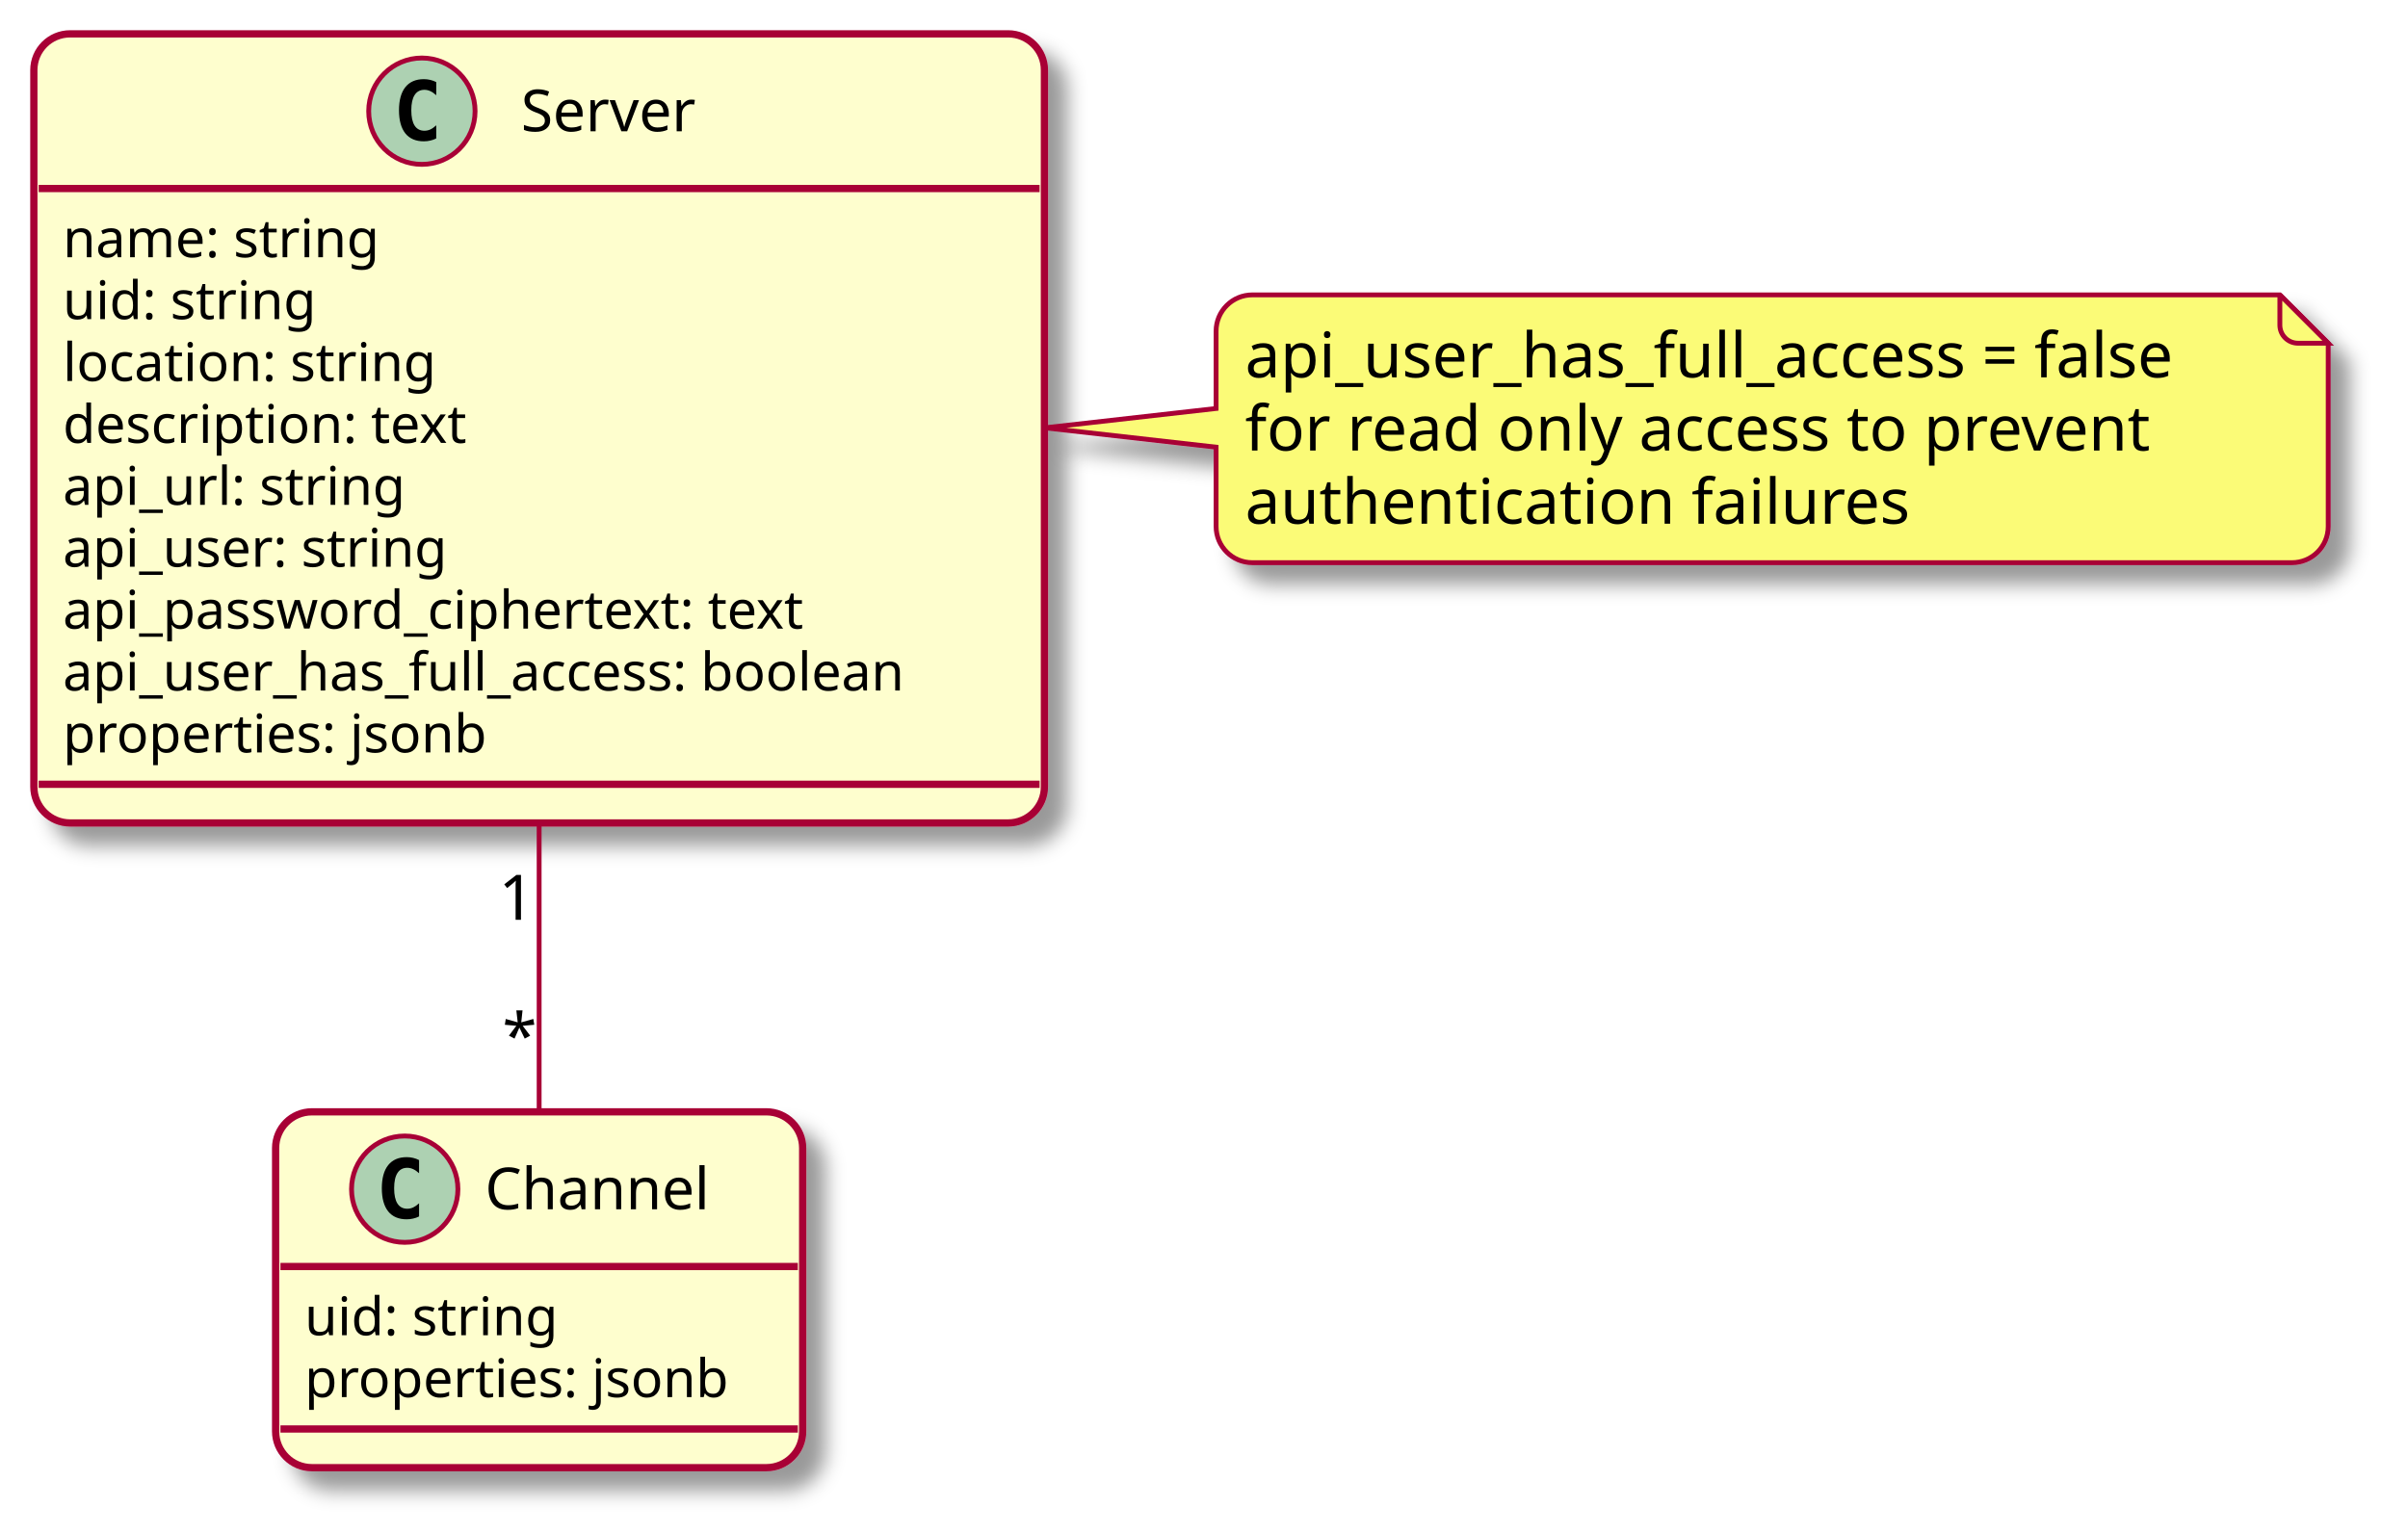
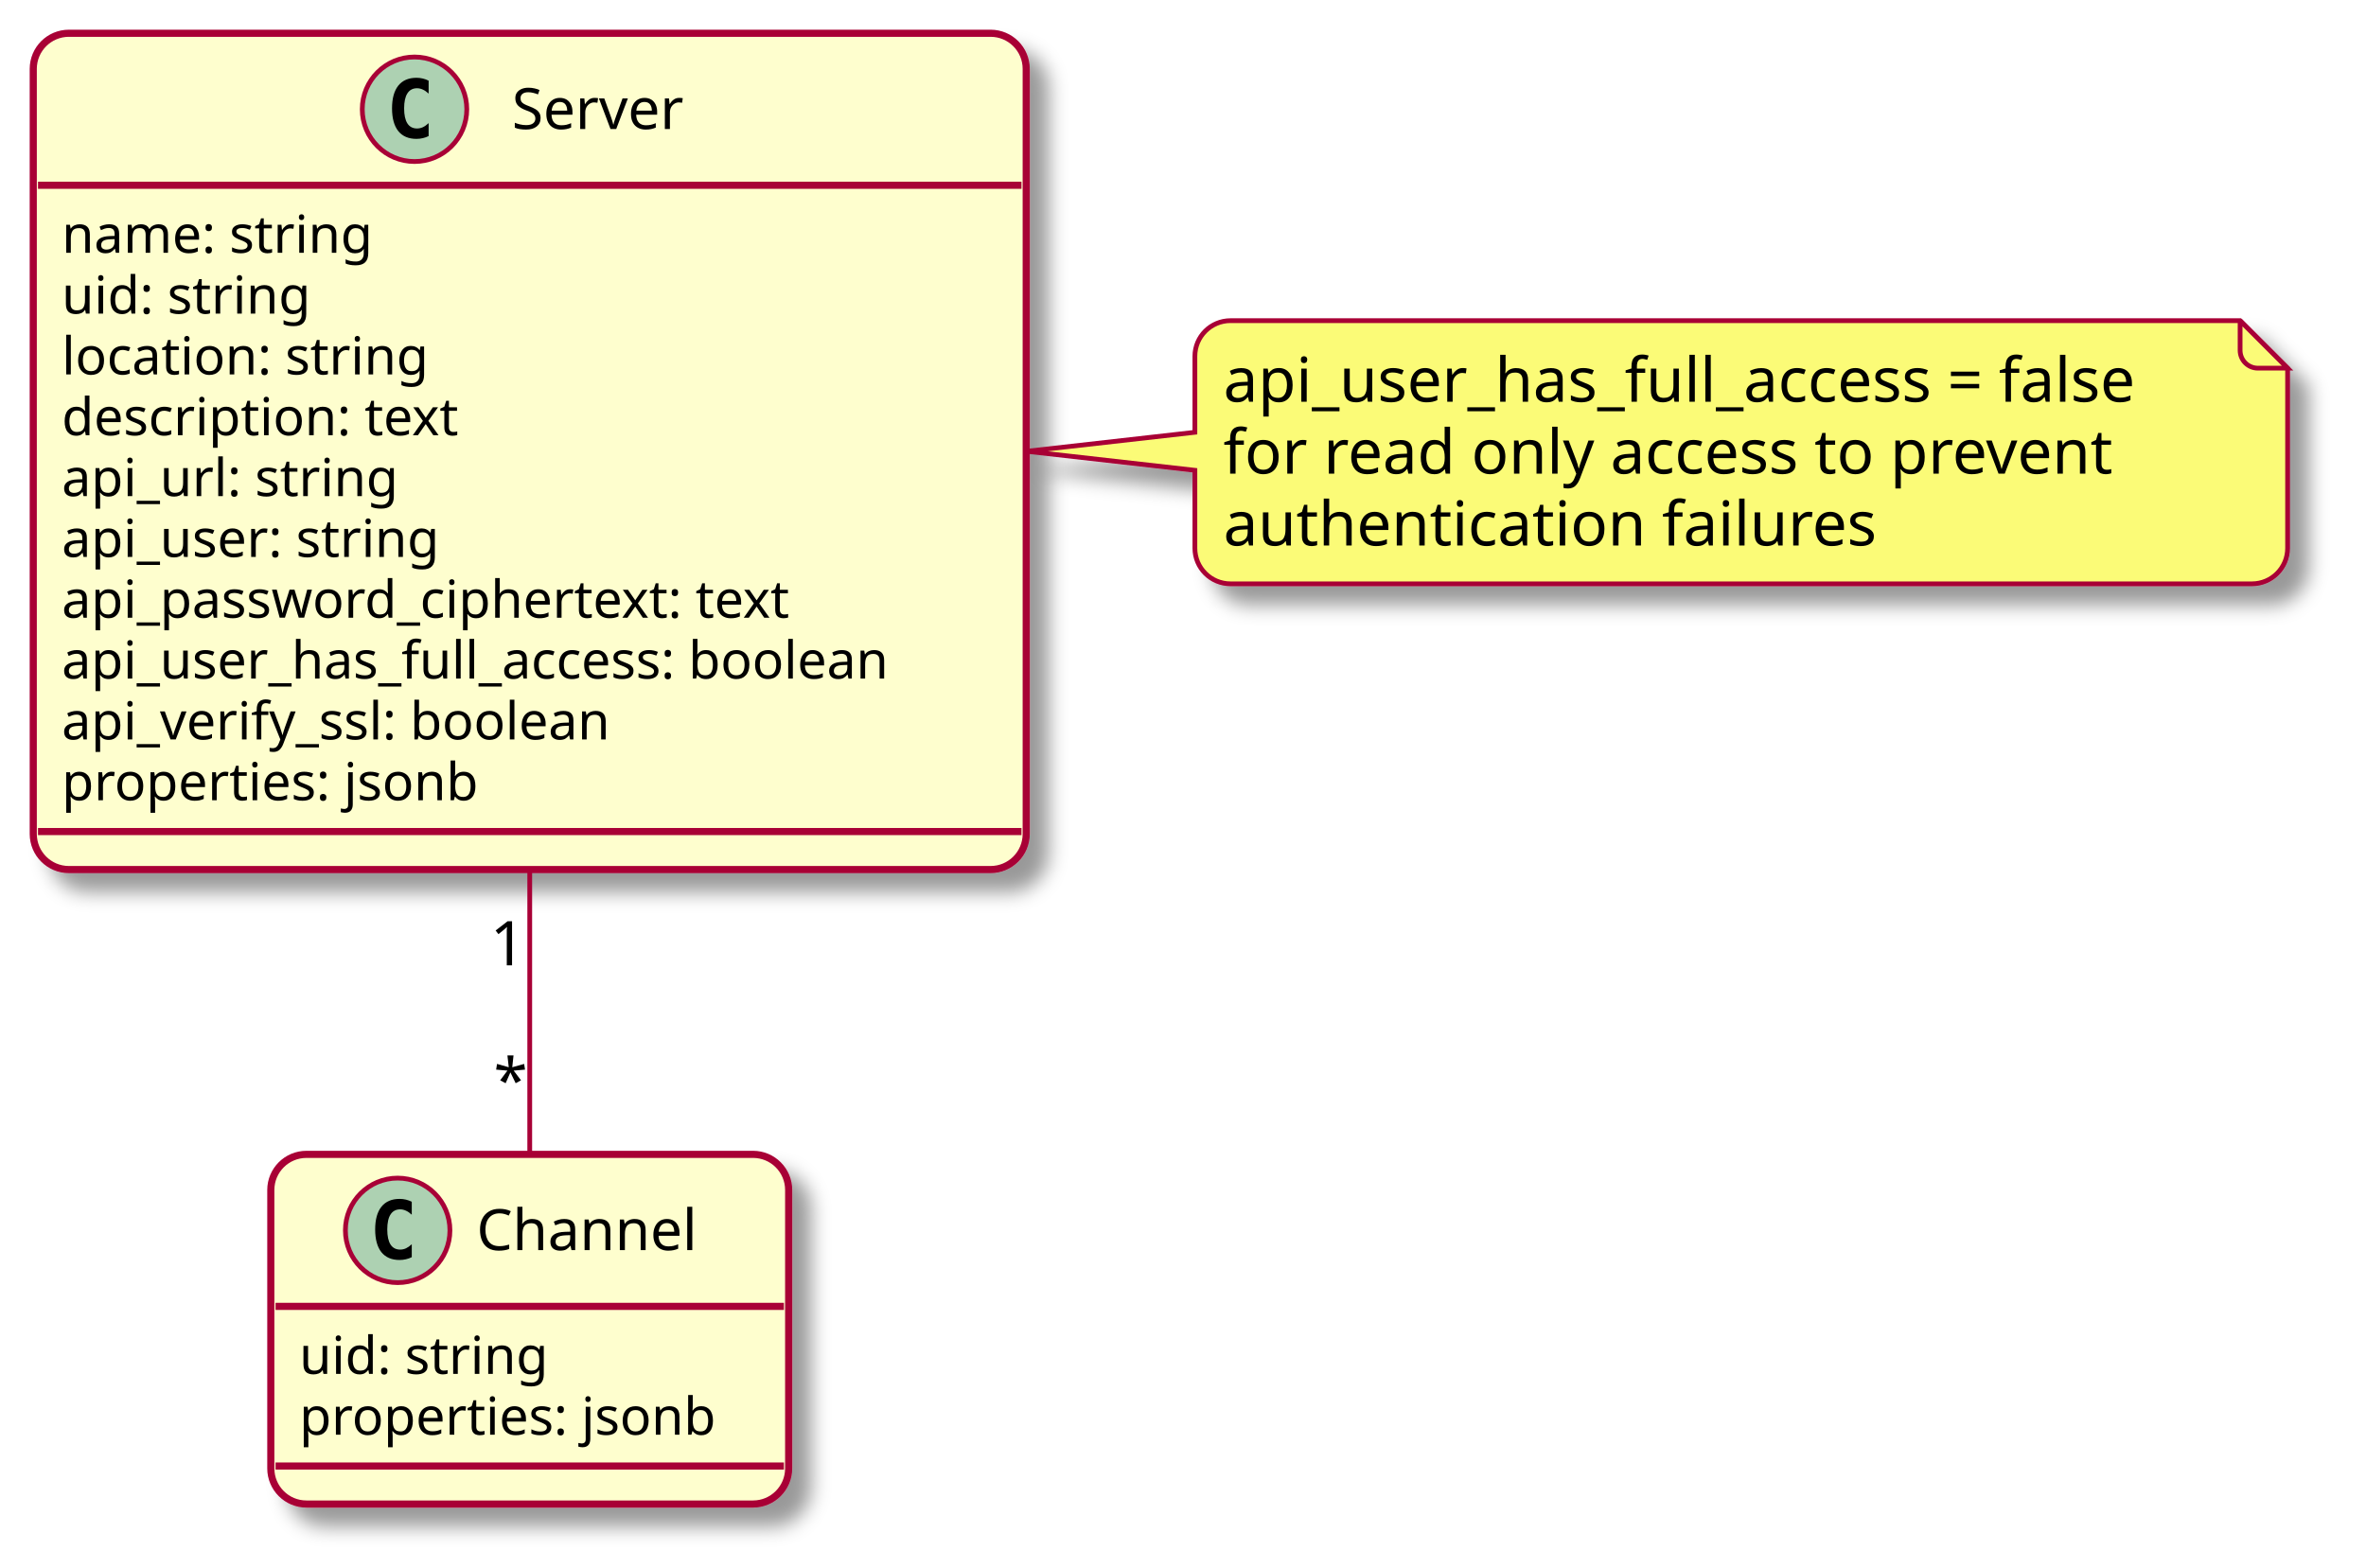
- <svg xmlns="http://www.w3.org/2000/svg" contentScriptType="application/ecmascript" contentStyleType="text/css" height="317px" preserveAspectRatio="none" style="width:498px;height:317px;" version="1.1" viewBox="0 0 498 317" width="498px" zoomAndPan="magnify">
+ <svg xmlns="http://www.w3.org/2000/svg" contentScriptType="application/ecmascript" contentStyleType="text/css" height="330px" preserveAspectRatio="none" style="width:498px;height:330px;" version="1.1" viewBox="0 0 498 330" width="498px" zoomAndPan="magnify">
  <defs>
-     <filter height="300%" id="f1bbgjolijonqo" width="300%" x="-1" y="-1">
+     <filter height="300%" id="f1tj1rd8e6o1bw" width="300%" x="-1" y="-1">
      <feGaussianBlur result="blurOut" stdDeviation="2.0" />
      <feColorMatrix in="blurOut" result="blurOut2" type="matrix" values="0 0 0 0 0 0 0 0 0 0 0 0 0 0 0 0 0 0 .4 0" />
      <feOffset dx="4.0" dy="4.0" in="blurOut2" result="blurOut3" />
      <feBlend in="SourceGraphic" in2="blurOut3" mode="normal" />
    </filter>
  </defs>
  <g>
-     <rect codeLine="5" fill="#FEFECE" filter="url(#f1bbgjolijonqo)" height="163.242" id="Server" rx="7.5" ry="7.5" style="stroke:#A80036;stroke-width:1.5;" width="209" x="7" y="7" />
+     <rect codeLine="5" fill="#FEFECE" filter="url(#f1tj1rd8e6o1bw)" height="176.047" id="Server" rx="7.5" ry="7.5" style="stroke:#A80036;stroke-width:1.5;" width="209" x="7" y="7" />
    <ellipse cx="87.25" cy="23" fill="#ADD1B2" rx="11" ry="11" style="stroke:#A80036;stroke-width:1.0;" />
    <path d="M90.219,28.641 Q89.641,28.938 89,29.078 Q88.359,29.234 87.656,29.234 Q85.156,29.234 83.828,27.594 Q82.516,25.938 82.516,22.812 Q82.516,19.688 83.828,18.031 Q85.156,16.375 87.656,16.375 Q88.359,16.375 89,16.531 Q89.656,16.688 90.219,16.984 L90.219,19.703 Q89.594,19.125 89,18.859 Q88.406,18.578 87.781,18.578 Q86.438,18.578 85.75,19.656 Q85.062,20.719 85.062,22.812 Q85.062,24.906 85.75,25.984 Q86.438,27.047 87.781,27.047 Q88.406,27.047 89,26.781 Q89.594,26.5 90.219,25.922 L90.219,28.641 Z " fill="#000000" />
    <text fill="#000000" font-family="sans-serif" font-size="12" lengthAdjust="spacing" textLength="40" x="107.75" y="27.154">Server</text>
    <line style="stroke:#A80036;stroke-width:1.5;" x1="8" x2="215" y1="39" y2="39" />
    <text fill="#000000" font-family="sans-serif" font-size="11" lengthAdjust="spacing" textLength="72" x="13" y="53.21">name: string</text>
    <text fill="#000000" font-family="sans-serif" font-size="11" lengthAdjust="spacing" textLength="57" x="13" y="66.015">uid: string</text>
    <text fill="#000000" font-family="sans-serif" font-size="11" lengthAdjust="spacing" textLength="84" x="13" y="78.82">location: string</text>
    <text fill="#000000" font-family="sans-serif" font-size="11" lengthAdjust="spacing" textLength="91" x="13" y="91.624">description: text</text>
    <text fill="#000000" font-family="sans-serif" font-size="11" lengthAdjust="spacing" textLength="78" x="13" y="104.429">api_url: string</text>
    <text fill="#000000" font-family="sans-serif" font-size="11" lengthAdjust="spacing" textLength="89" x="13" y="117.234">api_user: string</text>
    <text fill="#000000" font-family="sans-serif" font-size="11" lengthAdjust="spacing" textLength="169" x="13" y="130.039">api_password_ciphertext: text</text>
    <text fill="#000000" font-family="sans-serif" font-size="11" lengthAdjust="spacing" textLength="197" x="13" y="142.843">api_user_has_full_access: boolean</text>
-     <text fill="#000000" font-family="sans-serif" font-size="11" lengthAdjust="spacing" textLength="97" x="13" y="155.648">properties: jsonb</text>
-     <line style="stroke:#A80036;stroke-width:1.5;" x1="8" x2="215" y1="162.242" y2="162.242" />
-     <path d="M251.5,68.5 L251.5,84.5 L216.09,88.5 L251.5,92.5 L251.5,108.898 A7.5,7.5 0 0 0 259,116.398 L474,116.398 A7.5,7.5 0 0 0 481.5,108.898 L481.5,71 L471.5,61 L259,61 A7.5,7.5 0 0 0 251.5,68.5 " fill="#FBFB77" filter="url(#f1bbgjolijonqo)" style="stroke:#A80036;stroke-width:1.0;" />
-     <path d="M471.5,61 L471.5,67.25 A3.75,3.75 0 0 0 475.25,71 L481.5,71 L471.5,61 " fill="#FBFB77" style="stroke:#A80036;stroke-width:1.0;" />
-     <text fill="#000000" font-family="sans-serif" font-size="13" lengthAdjust="spacing" textLength="209" x="257.5" y="78.067">api_user_has_full_access = false</text>
-     <text fill="#000000" font-family="sans-serif" font-size="13" lengthAdjust="spacing" textLength="198" x="257.5" y="93.2">for read only access to prevent</text>
-     <text fill="#000000" font-family="sans-serif" font-size="13" lengthAdjust="spacing" textLength="142" x="257.5" y="108.332">authentication failures</text>
-     <rect codeLine="22" fill="#FEFECE" filter="url(#f1bbgjolijonqo)" height="73.609" id="Channel" rx="7.5" ry="7.5" style="stroke:#A80036;stroke-width:1.5;" width="109" x="57" y="230" />
-     <ellipse cx="83.7" cy="246" fill="#ADD1B2" rx="11" ry="11" style="stroke:#A80036;stroke-width:1.0;" />
-     <path d="M86.669,251.641 Q86.091,251.938 85.45,252.078 Q84.809,252.234 84.106,252.234 Q81.606,252.234 80.278,250.594 Q78.966,248.938 78.966,245.812 Q78.966,242.688 80.278,241.031 Q81.606,239.375 84.106,239.375 Q84.809,239.375 85.45,239.531 Q86.106,239.688 86.669,239.984 L86.669,242.703 Q86.044,242.125 85.45,241.859 Q84.856,241.578 84.231,241.578 Q82.888,241.578 82.2,242.656 Q81.513,243.719 81.513,245.812 Q81.513,247.906 82.2,248.984 Q82.888,250.047 84.231,250.047 Q84.856,250.047 85.45,249.781 Q86.044,249.5 86.669,248.922 L86.669,251.641 Z " fill="#000000" />
-     <text fill="#000000" font-family="sans-serif" font-size="12" lengthAdjust="spacing" textLength="51" x="100.3" y="250.154">Channel</text>
-     <line style="stroke:#A80036;stroke-width:1.5;" x1="58" x2="165" y1="262" y2="262" />
-     <text fill="#000000" font-family="sans-serif" font-size="11" lengthAdjust="spacing" textLength="57" x="63" y="276.21">uid: string</text>
-     <text fill="#000000" font-family="sans-serif" font-size="11" lengthAdjust="spacing" textLength="97" x="63" y="289.015">properties: jsonb</text>
-     <line style="stroke:#A80036;stroke-width:1.5;" x1="58" x2="165" y1="295.609" y2="295.609" />
-     <path codeLine="27" d="M111.5,170 C111.5,190.91 111.5,212.41 111.5,229.74 " fill="none" id="Server-Channel" style="stroke:#A80036;stroke-width:1.0;" />
-     <text fill="#000000" font-family="sans-serif" font-size="13" lengthAdjust="spacing" textLength="8" x="103.131" y="190.267">1</text>
-     <text fill="#000000" font-family="sans-serif" font-size="13" lengthAdjust="spacing" textLength="7" x="103.877" y="218.881">*</text>
+     <text fill="#000000" font-family="sans-serif" font-size="11" lengthAdjust="spacing" textLength="129" x="13" y="155.648">api_verify_ssl: boolean</text>
+     <text fill="#000000" font-family="sans-serif" font-size="11" lengthAdjust="spacing" textLength="97" x="13" y="168.453">properties: jsonb</text>
+     <line style="stroke:#A80036;stroke-width:1.5;" x1="8" x2="215" y1="175.047" y2="175.047" />
+     <path d="M251.5,75 L251.5,91 L216.09,95 L251.5,99 L251.5,115.398 A7.5,7.5 0 0 0 259,122.898 L474,122.898 A7.5,7.5 0 0 0 481.5,115.398 L481.5,77.5 L471.5,67.5 L259,67.5 A7.5,7.5 0 0 0 251.5,75 " fill="#FBFB77" filter="url(#f1tj1rd8e6o1bw)" style="stroke:#A80036;stroke-width:1.0;" />
+     <path d="M471.5,67.5 L471.5,73.75 A3.75,3.75 0 0 0 475.25,77.5 L481.5,77.5 L471.5,67.5 " fill="#FBFB77" style="stroke:#A80036;stroke-width:1.0;" />
+     <text fill="#000000" font-family="sans-serif" font-size="13" lengthAdjust="spacing" textLength="209" x="257.5" y="84.567">api_user_has_full_access = false</text>
+     <text fill="#000000" font-family="sans-serif" font-size="13" lengthAdjust="spacing" textLength="198" x="257.5" y="99.7">for read only access to prevent</text>
+     <text fill="#000000" font-family="sans-serif" font-size="13" lengthAdjust="spacing" textLength="142" x="257.5" y="114.832">authentication failures</text>
+     <rect codeLine="23" fill="#FEFECE" filter="url(#f1tj1rd8e6o1bw)" height="73.609" id="Channel" rx="7.5" ry="7.5" style="stroke:#A80036;stroke-width:1.5;" width="109" x="57" y="243" />
+     <ellipse cx="83.7" cy="259" fill="#ADD1B2" rx="11" ry="11" style="stroke:#A80036;stroke-width:1.0;" />
+     <path d="M86.669,264.641 Q86.091,264.938 85.45,265.078 Q84.809,265.234 84.106,265.234 Q81.606,265.234 80.278,263.594 Q78.966,261.938 78.966,258.812 Q78.966,255.688 80.278,254.031 Q81.606,252.375 84.106,252.375 Q84.809,252.375 85.45,252.531 Q86.106,252.688 86.669,252.984 L86.669,255.703 Q86.044,255.125 85.45,254.859 Q84.856,254.578 84.231,254.578 Q82.888,254.578 82.2,255.656 Q81.513,256.719 81.513,258.812 Q81.513,260.906 82.2,261.984 Q82.888,263.047 84.231,263.047 Q84.856,263.047 85.45,262.781 Q86.044,262.5 86.669,261.922 L86.669,264.641 Z " fill="#000000" />
+     <text fill="#000000" font-family="sans-serif" font-size="12" lengthAdjust="spacing" textLength="51" x="100.3" y="263.154">Channel</text>
+     <line style="stroke:#A80036;stroke-width:1.5;" x1="58" x2="165" y1="275" y2="275" />
+     <text fill="#000000" font-family="sans-serif" font-size="11" lengthAdjust="spacing" textLength="57" x="63" y="289.21">uid: string</text>
+     <text fill="#000000" font-family="sans-serif" font-size="11" lengthAdjust="spacing" textLength="97" x="63" y="302.015">properties: jsonb</text>
+     <line style="stroke:#A80036;stroke-width:1.5;" x1="58" x2="165" y1="308.609" y2="308.609" />
+     <path codeLine="28" d="M111.5,183.21 C111.5,204.2 111.5,225.49 111.5,242.65 " fill="none" id="Server-Channel" style="stroke:#A80036;stroke-width:1.0;" />
+     <text fill="#000000" font-family="sans-serif" font-size="13" lengthAdjust="spacing" textLength="8" x="103.169" y="203.206">1</text>
+     <text fill="#000000" font-family="sans-serif" font-size="13" lengthAdjust="spacing" textLength="7" x="103.898" y="232.053">*</text>
  </g>
</svg>
